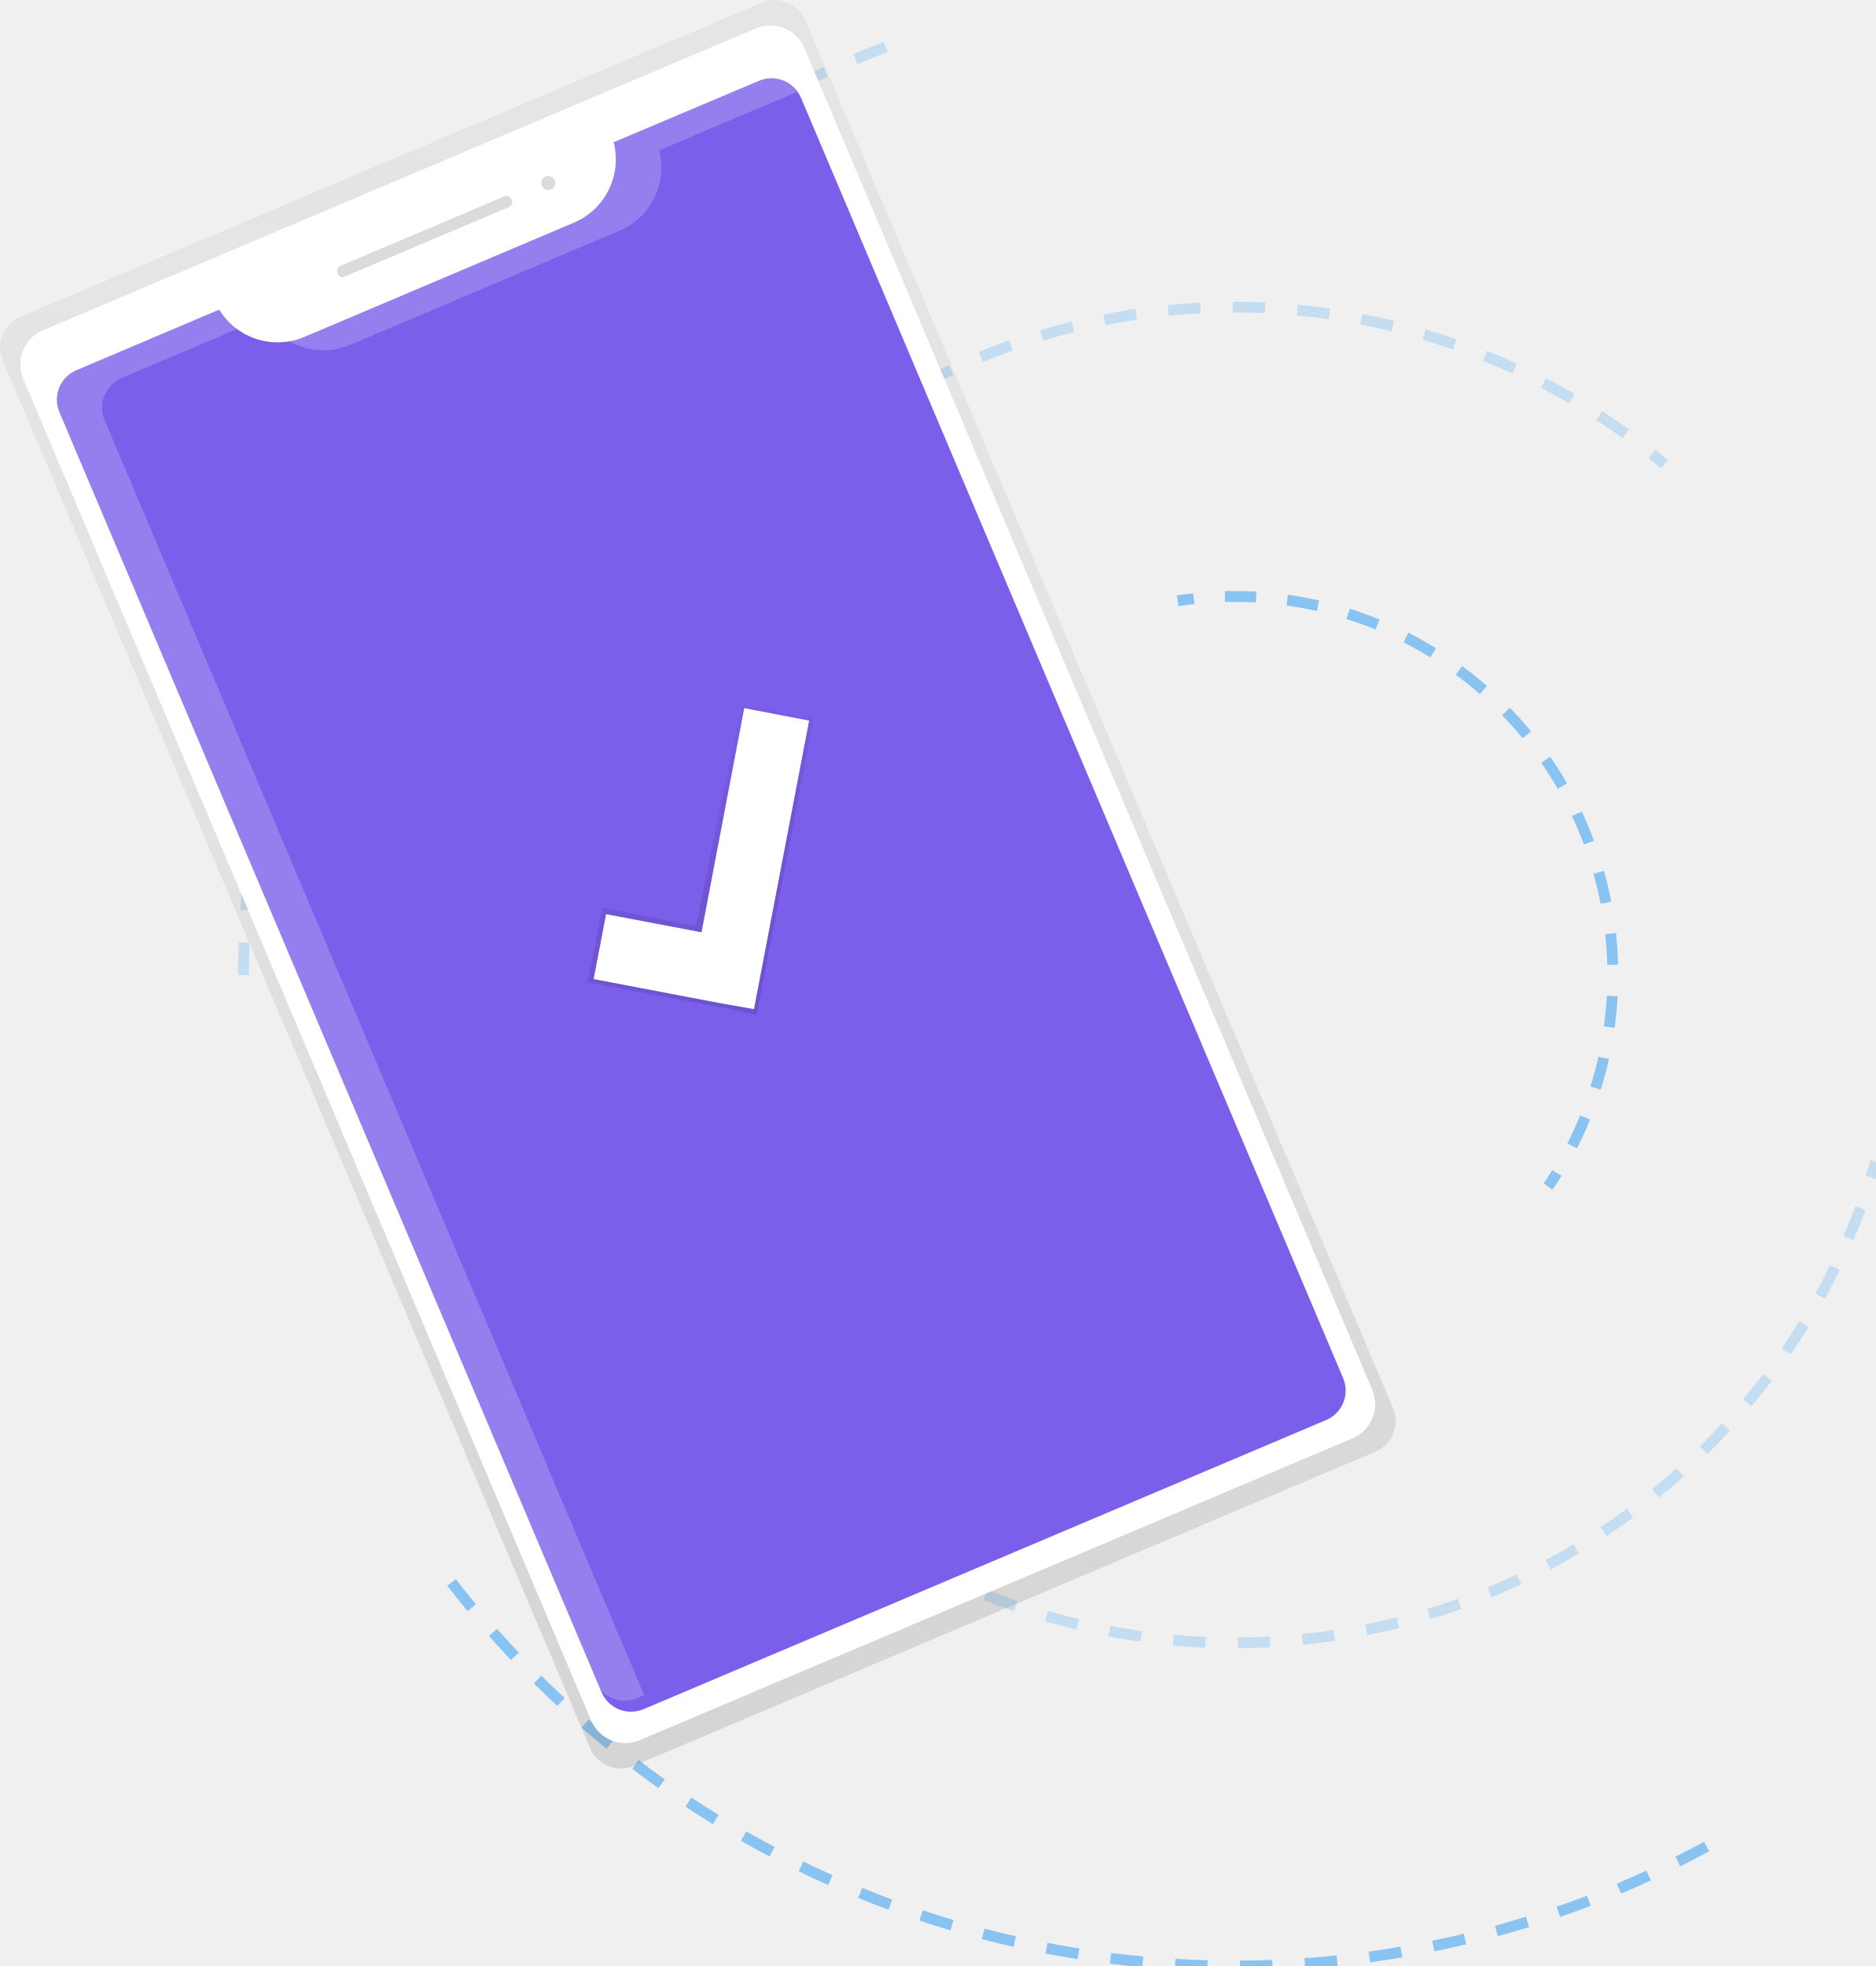
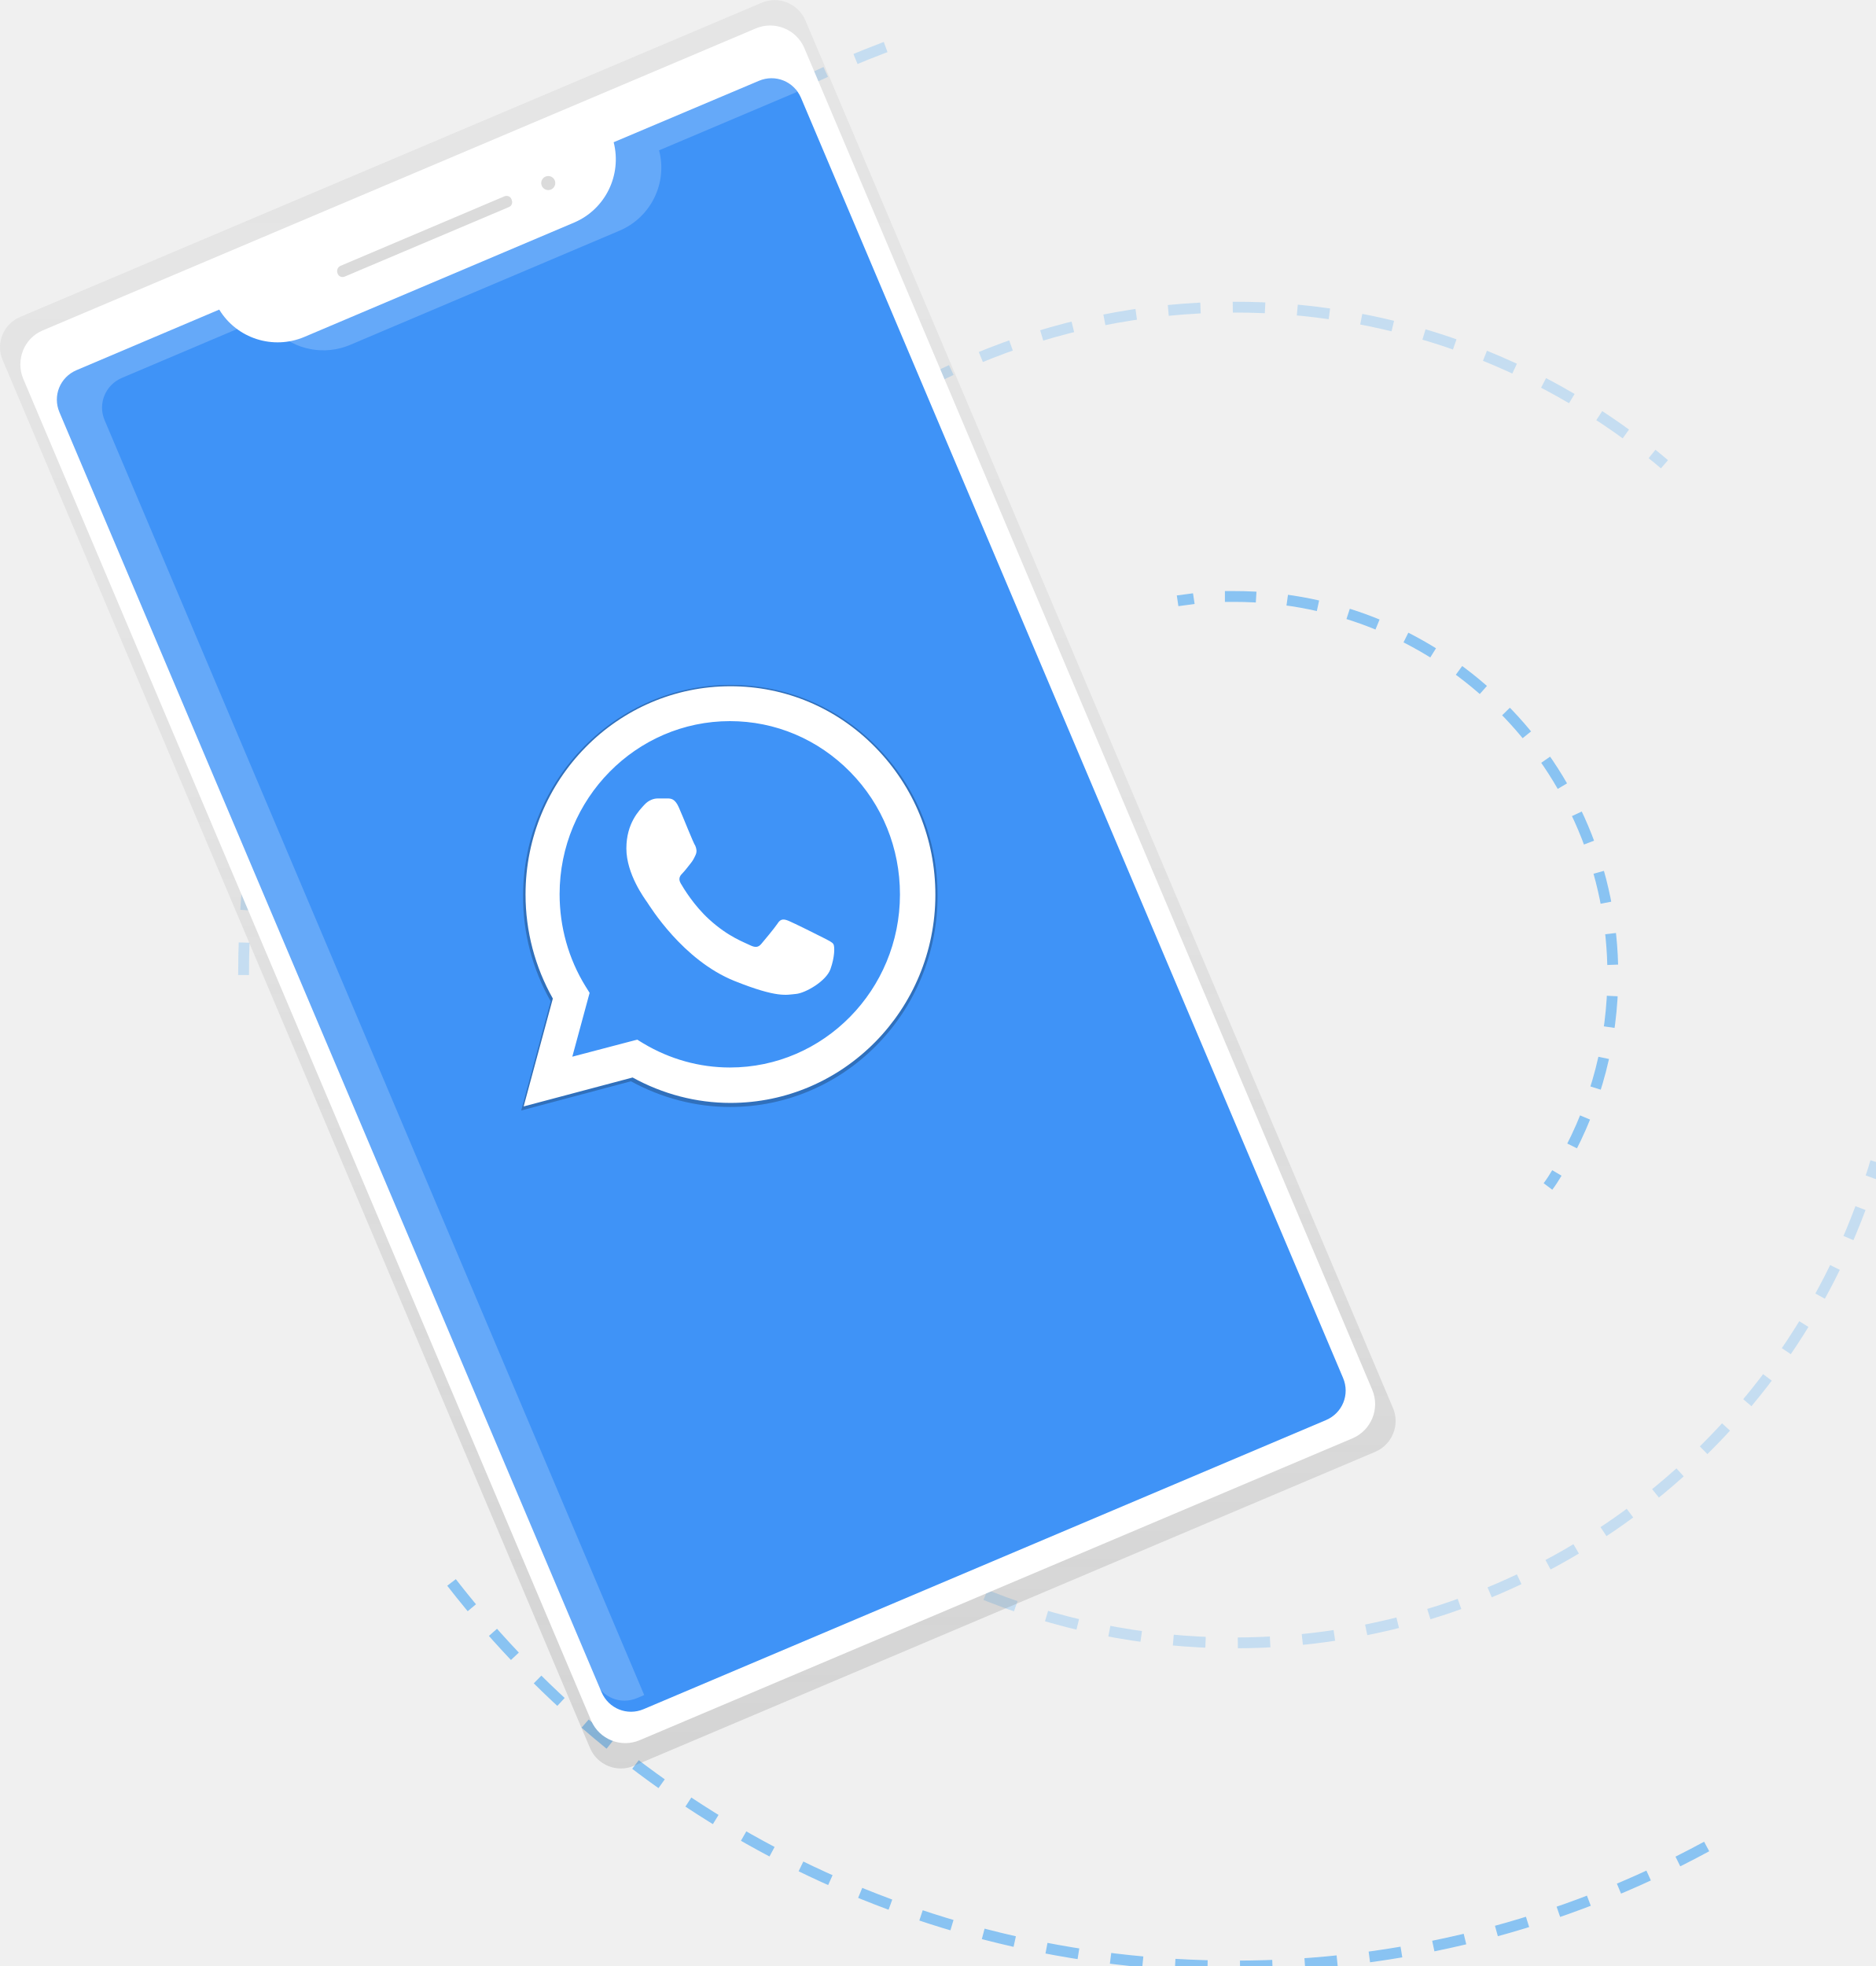
- <svg xmlns="http://www.w3.org/2000/svg" version="1.1" id="_x38_55033fa-f203-4bd6-a750-76a03b91c714" x="0px" y="0px" viewBox="41 33.9 693.8 727.1" style="enable-background:new 41 33.9 693.8 727.1;" xml:space="preserve">
+ <svg xmlns="http://www.w3.org/2000/svg" version="1.1" id="_x38_55033fa-f203-4bd6-a750-76a03b91c714" x="0px" y="0px" viewBox="0 0 693.8 727.1" style="enable-background:new 0 0 693.8 727.1;" xml:space="preserve">
  <style type="text/css">
	.st0{opacity:0.21;fill:none;stroke:#2196F3;stroke-width:4;stroke-miterlimit:10;stroke-dasharray:12;enable-background:new    ;}
	.st1{opacity:0.5;fill:none;stroke:#2196F3;stroke-width:4;stroke-miterlimit:10;stroke-dasharray:12;enable-background:new    ;}
	.st2{opacity:0.21;}
	.st3{fill:none;stroke:#2196F3;stroke-width:4;stroke-miterlimit:10;}
	.st4{fill:none;stroke:#2196F3;stroke-width:4;stroke-miterlimit:10;stroke-dasharray:11.95,11.95;}
	.st5{opacity:0.5;}
	.st6{fill:none;stroke:#2196F3;stroke-width:4;stroke-miterlimit:10;stroke-dasharray:11.56,11.56;}
	.st7{fill:url(#SVGID_1_);}
	.st8{fill:#FFFFFF;}
- 	.st9{fill:#7B5EEA;}
+ 	.st9{fill:#3F93F7;}
	.st10{fill:#DBDBDB;}
	.st11{fill:url(#SVGID_2_);}
	.st12{opacity:0.2;}
+ 	.st13{fill-opacity:0.24;}
</style>
-   <path class="st0" d="M131.1,394.5c0-159.3,101.6-294.8,243.5-345.4" />
-   <path class="st1" d="M672.3,716.8c-53.6,29.1-113.7,44.3-174.7,44.2c-119.5,0-225.7-57.2-292.6-145.8" />
+   <path class="st0" d="M90.1,360.6c0-159.3,101.6-294.8,243.5-345.4" />
+   <path class="st1" d="M631.3,682.9c-53.6,29.1-113.7,44.3-174.7,44.2c-119.5,0-225.7-57.2-292.6-145.8" />
  <g class="st2">
-     <path class="st3" d="M734.8,463.6c-0.6,1.9-1.1,3.8-1.8,5.7" />
-     <path class="st4" d="M729.2,480.7c-35,93.9-125.5,160.8-231.6,160.8c-136.4,0-247-110.6-247-247s110.6-247,247-247   c54.1-0.1,106.8,17.7,149.8,50.6" />
-     <path class="st3" d="M652.1,201.8c1.6,1.3,3.1,2.5,4.6,3.8" />
+     <path class="st3" d="M693.8,429.7c-0.6,1.9-1.1,3.8-1.8,5.7" />
+     <path class="st4" d="M688.2,446.8c-35,93.9-125.5,160.8-231.6,160.8c-136.4,0-247-110.6-247-247s110.6-247,247-247   c54.1-0.1,106.8,17.7,149.8,50.6" />
+     <path class="st3" d="M611.1,167.9c1.6,1.3,3.1,2.5,4.6,3.8" />
  </g>
  <g class="st5">
-     <path class="st3" d="M476.6,256.1c2-0.3,4-0.5,6-0.8" />
-     <path class="st6" d="M494.1,254.5c1.2,0,2.3,0,3.5,0c77.3,0,140,62.7,140,140c0,23.9-6.1,47.4-17.7,68.2" />
-     <path class="st3" d="M616.9,467.7c-1,1.7-2.1,3.4-3.3,5" />
+     <path class="st3" d="M435.6,222.2c2-0.3,4-0.5,6-0.8" />
+     <path class="st6" d="M453.1,220.6c1.2,0,2.3,0,3.5,0c77.3,0,140,62.7,140,140c0,23.9-6.1,47.4-17.7,68.2" />
+     <path class="st3" d="M575.9,433.8c-1,1.7-2.1,3.4-3.3,5" />
  </g>
-   <linearGradient id="SVGID_1_" gradientUnits="userSpaceOnUse" x1="332.629" y1="590.458" x2="587.683" y2="-11.805" gradientTransform="matrix(0.9208 -0.3899 0.3899 0.9208 -237.3933 273.9295)">
+   <linearGradient id="SVGID_1_" gradientUnits="userSpaceOnUse" x1="299.239" y1="205.166" x2="554.293" y2="807.428" gradientTransform="matrix(0.9208 -0.3899 -0.3899 -0.9208 62.5678 959.6442)">
    <stop offset="0" style="stop-color:#808080;stop-opacity:0.25" />
    <stop offset="0.54" style="stop-color:#808080;stop-opacity:0.12" />
    <stop offset="1" style="stop-color:#808080;stop-opacity:0.1" />
  </linearGradient>
-   <path class="st7" d="M48.5,151.1L322.8,34.9c6.2-2.6,13.4,0.3,16.1,6.5l217.4,513.3c2.6,6.2-0.3,13.4-6.5,16.1L275.4,687  c-6.2,2.6-13.4-0.3-16.1-6.5L42,167.1C39.3,160.9,42.3,153.7,48.5,151.1z" />
-   <path class="st8" d="M56.8,156.1L320.6,44.4c6.9-2.9,14.9,0.3,17.9,7.2l210.1,496.3c2.9,6.9-0.3,14.9-7.2,17.9L277.6,677.5  c-6.9,2.9-14.9-0.3-17.9-7.2L49.6,174C46.7,167,49.9,159,56.8,156.1z" />
-   <path class="st9" d="M268,86.5c3.1,12.2-3.1,24.8-14.6,29.7l-99.8,42.3c-11.6,4.9-25,0.6-31.5-10.1l-52.8,22.4  c-6.1,2.6-8.9,9.5-6.3,15.6l0,0l200.5,473.3c2.6,6.1,9.5,8.9,15.6,6.3l0,0l252.4-106.9c6.1-2.6,8.9-9.5,6.3-15.6l0,0L337.3,70.1  c-2.6-6.1-9.5-8.9-15.6-6.3l0,0L268,86.5z" />
-   <path class="st10" d="M167,132.2l60.6-25.7c1-0.4,2.2,0,2.6,1.1l0.1,0.3c0.4,1,0,2.2-1.1,2.6l-60.7,25.7c-1,0.4-2.2,0-2.6-1.1  l-0.1-0.3C165.5,133.8,165.9,132.7,167,132.2z" />
-   <circle class="st10" cx="243.8" cy="101.6" r="2.6" />
-   <linearGradient id="SVGID_2_" gradientUnits="userSpaceOnUse" x1="583.263" y1="448.778" x2="583.263" y2="343.634" gradientTransform="matrix(0.8945 -0.4471 0.4471 0.8945 -393.847 264.8061)">
+   <path class="st7" d="M7.5,117.2L281.8,1c6.2-2.6,13.4,0.3,16.1,6.5l217.4,513.3c2.6,6.2-0.3,13.4-6.5,16.1L234.4,653.1  c-6.2,2.6-13.4-0.3-16.1-6.5L1,133.2C-1.7,127,1.3,119.8,7.5,117.2z" />
+   <path class="st8" d="M15.8,122.2L279.6,10.5c6.9-2.9,14.9,0.3,17.9,7.2L507.6,514c2.9,6.9-0.3,14.9-7.2,17.9L236.6,643.6  c-6.9,2.9-14.9-0.3-17.9-7.2L8.6,140.1C5.7,133.1,8.9,125.1,15.8,122.2z" />
+   <path class="st9" d="M227,52.6c3.1,12.2-3.1,24.8-14.6,29.7l-99.8,42.3c-11.6,4.9-25,0.6-31.5-10.1l-52.8,22.4  c-6.1,2.6-8.9,9.5-6.3,15.6l0,0l200.5,473.3c2.6,6.1,9.5,8.9,15.6,6.3l0,0l252.4-106.9c6.1-2.6,8.9-9.5,6.3-15.6l0,0L296.3,36.2  c-2.6-6.1-9.5-8.9-15.6-6.3l0,0L227,52.6z" />
+   <path class="st10" d="M126,98.3l60.6-25.7c1-0.4,2.2,0,2.6,1.1l0.1,0.3c0.4,1,0,2.2-1.1,2.6l-60.7,25.7c-1,0.4-2.2,0-2.6-1.1  l-0.1-0.3C124.5,99.9,124.9,98.8,126,98.3z" />
+   <circle class="st10" cx="202.8" cy="67.7" r="2.6" />
+   <linearGradient id="SVGID_2_" gradientUnits="userSpaceOnUse" x1="552.204" y1="351.455" x2="552.204" y2="456.599" gradientTransform="matrix(0.8945 -0.4471 -0.4471 -0.8945 -49.2784 932.8517)">
    <stop offset="0" style="stop-color:#000000;stop-opacity:0.12" />
-     <stop offset="0.55" style="stop-color:#000000;stop-opacity:9.000000e-002" />
-     <stop offset="1" style="stop-color:#000000;stop-opacity:2.000000e-002" />
+     <stop offset="0.55" style="stop-color:#000000;stop-opacity:9.000000e-02" />
+     <stop offset="1" style="stop-color:#000000;stop-opacity:2.000000e-02" />
  </linearGradient>
-   <polygon class="st11" points="341.9,300 315.2,294.6 298.4,376.4 263.9,369.6 258.3,397.2 308.3,406.6 308.3,406.6 320.9,409.3 " />
-   <polygon class="st8" points="340.3,300.4 316.3,295.8 300.5,378.7 265.2,372 260.6,396 307.9,405 307.9,405 319.9,407.1 " />
+   <polygon class="st11" points="300.9,266.1 274.2,260.7 257.4,342.5 222.9,335.7 217.3,363.3 267.3,372.7 267.3,372.7 279.9,375.4   " />
  <g class="st12">
-     <path class="st8" d="M170.4,161.5l99.8-42.3c11.5-4.9,17.8-17.5,14.6-29.7l51-21.6l-0.8-1.8c-2.6-6.1-9.5-8.9-15.6-6.3l0,0   l-53.6,22.7c3.1,12.2-3.1,24.8-14.6,29.7l-99.8,42.3c-2.7,1.1-5.5,1.8-8.4,1.9C150.3,163.4,161.1,165.4,170.4,161.5z" />
-     <path class="st8" d="M79.7,189.3c-2.6-6.1,0.3-13,6.3-15.6l0,0l45.5-19.3c-4.9-2.1-9-5.6-11.7-10.1l-52.9,22.4   c-6.1,2.6-8.9,9.5-6.3,15.6l0,0l200.5,473.3c2.6,6.1,9.5,8.9,15.6,6.3l0,0l2.6-1.1L79.7,189.3z" />
+     <path class="st8" d="M129.4,127.6l99.8-42.3c11.5-4.9,17.8-17.5,14.6-29.7l51-21.6l-0.8-1.8c-2.6-6.1-9.5-8.9-15.6-6.3l0,0   l-53.6,22.7c3.1,12.2-3.1,24.8-14.6,29.7l-99.8,42.3c-2.7,1.1-5.5,1.8-8.4,1.9C109.3,129.5,120.1,131.5,129.4,127.6z" />
+     <path class="st8" d="M38.7,155.4c-2.6-6.1,0.3-13,6.3-15.6l0,0l45.5-19.3c-4.9-2.1-9-5.6-11.7-10.1l-52.9,22.4   c-6.1,2.6-8.9,9.5-6.3,15.6l0,0l200.5,473.3c2.6,6.1,9.5,8.9,15.6,6.3l0,0l2.6-1.1L38.7,155.4z" />
+   </g>
+   <g>
+     <g>
+       <g transform="translate(6, 7)">
+         <path class="st13" d="M186.8,403.7l10.9-40.4c-6.7-11.8-10.3-25.2-10.2-39c0-43,34.4-78,76.7-78c20.5,0,39.8,8.1,54.2,22.9     c14.5,14.7,22.5,34.3,22.4,55.2c0,43-34.4,78-76.7,78l0,0h0c-12.8,0-25.4-3.3-36.7-9.5L186.8,403.7L186.8,403.7z M229.4,378.7     l2.3,1.4c9.8,5.9,21,9,32.4,9.1h0c35.1,0,63.7-29.1,63.7-64.8c0-17.3-6.6-33.6-18.6-45.9c-12-12.3-28.1-19-45.1-19     c-35.2,0-63.8,29.1-63.8,64.8c0,12.2,3.3,24.2,9.7,34.5l1.5,2.5l-6.4,23.9L229.4,378.7L229.4,378.7z" />
+         <path class="st9" d="M190.3,399.5l10.4-38.5c-6.4-11.3-9.8-24.1-9.8-37.2c0-41,32.8-74.4,73.1-74.4c19.6,0,37.9,7.8,51.7,21.8     s21.4,32.7,21.4,52.6c0,41-32.8,74.4-73.1,74.4l0,0h0c-12.2,0-24.3-3.1-34.9-9.1L190.3,399.5L190.3,399.5z" />
+         <path class="st8" d="M187.7,402.2l10.8-39.9c-6.6-11.7-10.1-24.9-10.1-38.5c0-42.5,34-77,75.8-77c20.3,0,39.3,8,53.6,22.6     c14.3,14.6,22.2,33.9,22.2,54.5c0,42.5-34,77-75.8,77l0,0h0c-12.7,0-25.1-3.3-36.2-9.4L187.7,402.2L187.7,402.2z M229.7,377.5     l2.3,1.4c9.7,5.8,20.7,8.9,32,8.9h0c34.7,0,62.9-28.7,62.9-64c0-17.1-6.5-33.2-18.4-45.3c-11.9-12.1-27.7-18.8-44.5-18.8     c-34.7,0-63,28.7-63,64c0,12.1,3.3,23.9,9.6,34.1l1.5,2.4l-6.4,23.6L229.7,377.5L229.7,377.5z" />
+         <path class="st8" d="M245.1,291.6c-1.4-3.2-2.9-3.3-4.2-3.3c-1.1,0-2.4,0-3.6,0c-1.3,0-3.3,0.5-5,2.4c-1.7,1.9-6.6,6.6-6.6,16.1     c0,9.5,6.8,18.6,7.7,19.9c0.9,1.3,13.1,21.4,32.3,29.1c16,6.4,19.2,5.1,22.7,4.8c3.5-0.3,11.2-4.7,12.8-9.2     c1.6-4.5,1.6-8.3,1.1-9.2c-0.5-0.8-1.7-1.3-3.6-2.3c-1.9-1-11.2-5.6-12.9-6.3s-3-1-4.2,1c-1.3,1.9-4.9,6.2-6,7.5     c-1.1,1.3-2.2,1.4-4.1,0.5c-1.9-1-8-3-15.2-9.6c-5.6-5.1-9.4-11.4-10.5-13.3c-1.1-1.9-0.1-3,0.8-3.9c0.8-0.8,1.9-2.3,2.8-3.4     c0.9-1.1,1.3-1.9,1.9-3.2c0.6-1.3,0.3-2.4-0.1-3.4C250.5,304.9,246.8,295.4,245.1,291.6L245.1,291.6z" />
+       </g>
+     </g>
  </g>
</svg>
